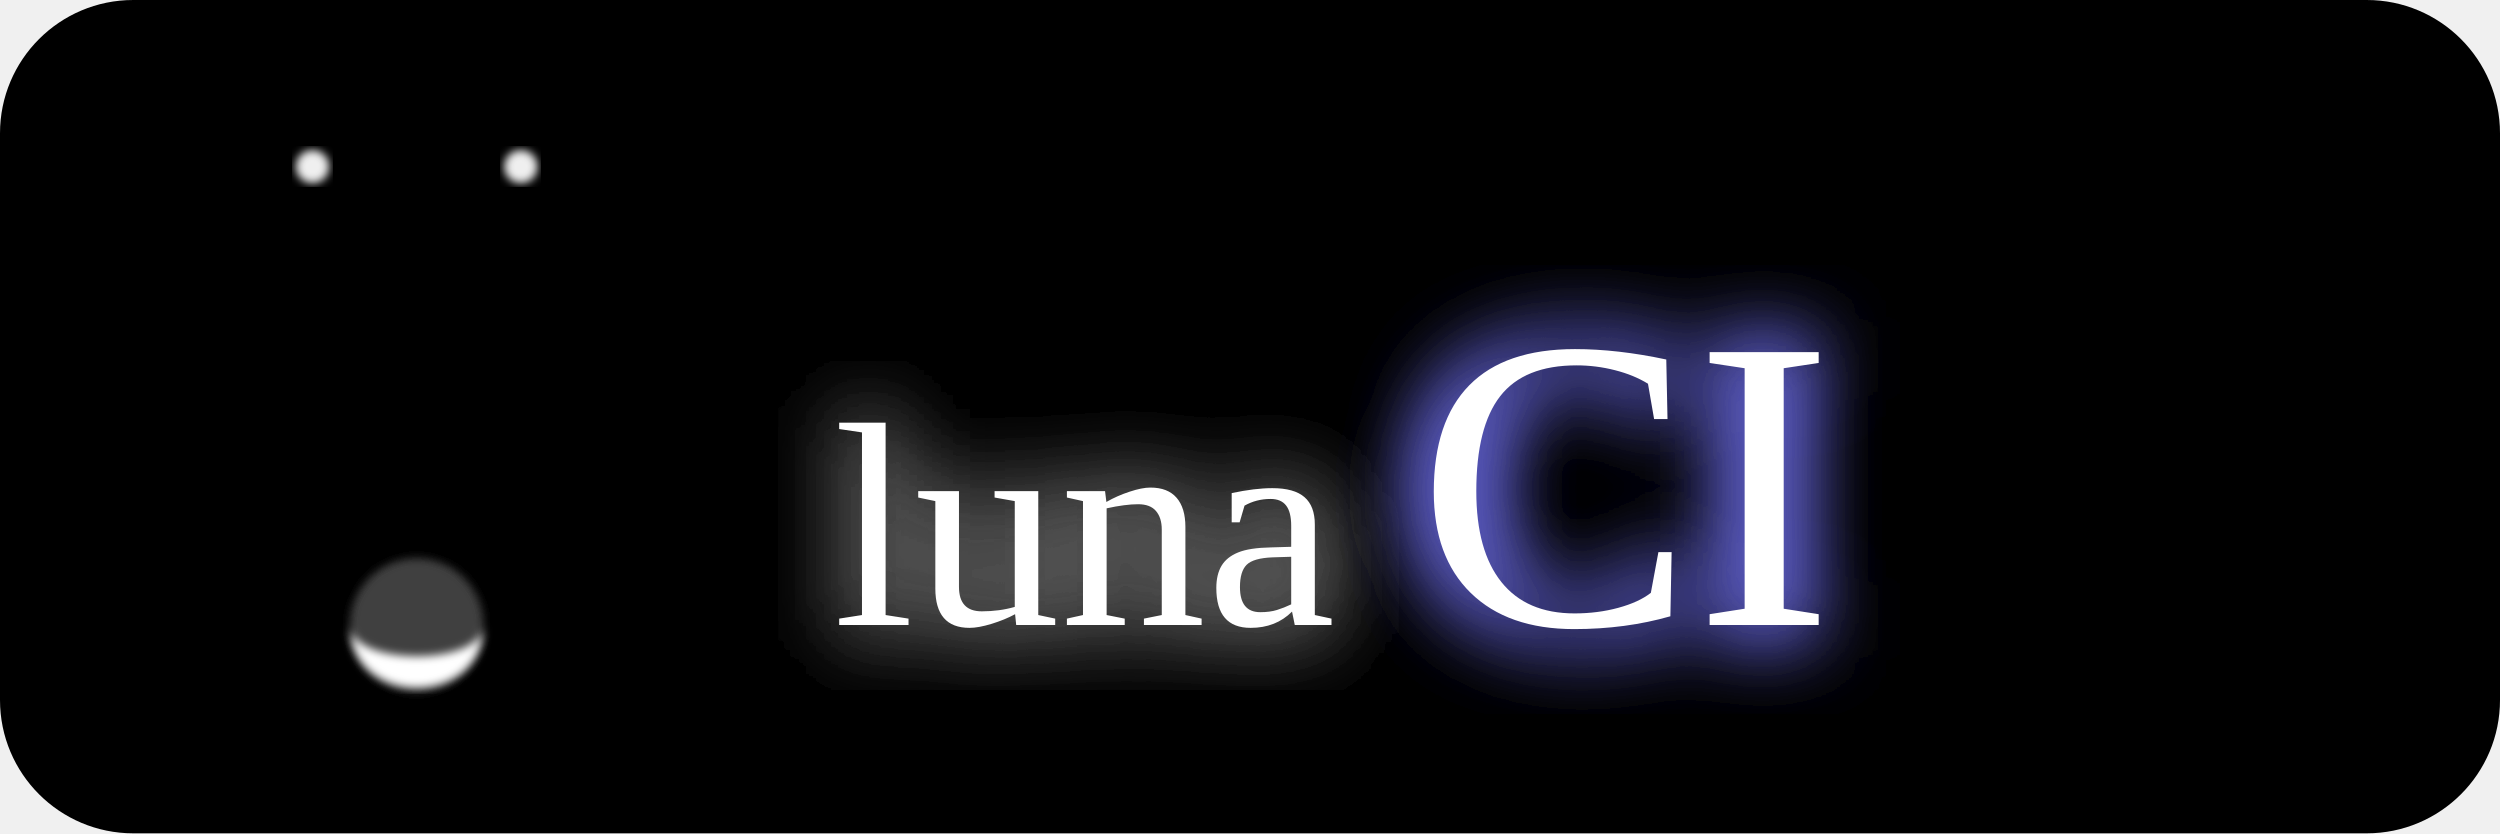
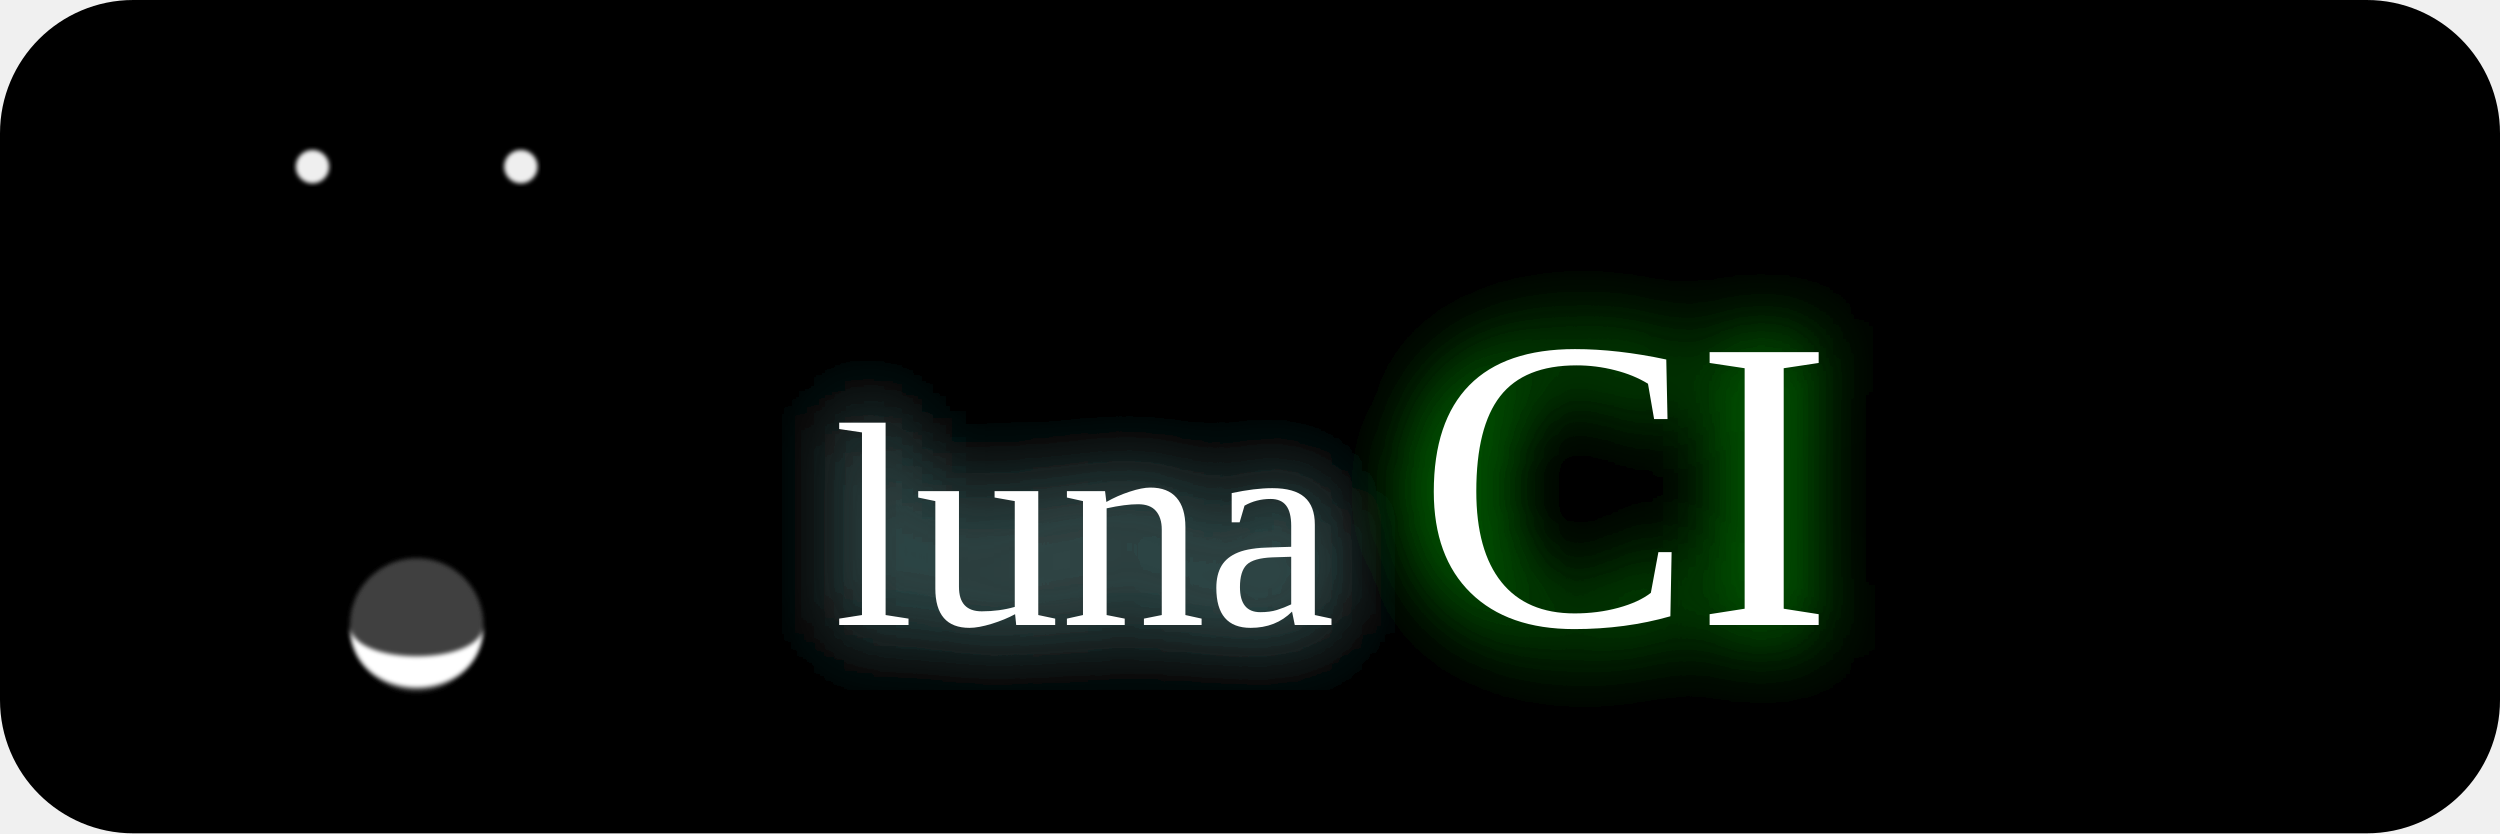
<svg xmlns="http://www.w3.org/2000/svg" width="600" height="200">
  <g>
    <rect id="frame" height="200" width="600" y="0" x="0" fill="black" rx="32" ry="32" />
    <circle fill="#efefef" cx="75" cy="40" r="4" id="re" filter="url(#em_blur)" />
    <circle fill="#efefef" cx="125" cy="40" r="4" id="le" filter="url(#em_blur)" />
    <circle fill="#3f3f3f" cx="100" cy="150" r="16" id="fm" filter="url(#em_blur)" />
    <path id="em" filter="url(#em_blur)" d="M 84 150 C 84 160, 116 160, 116 150 C 116 170, 84 170, 84 150" fill="white" />
-     <text style="filter: url(#glow); fill: #6f6f6f" x="200" y="150" font-size="70">luna</text>
+     <text style="filter: url(#glow); fill: #406060" x="200" y="150" font-size="70">luna</text>
    <text x="200" y="150" style="fill: white" font-size="70">luna</text>
-     <text style="filter: url(#glow); fill: #6f6fef" x="340" y="150" font-size="100">CI</text>
+     <text style="filter: url(#glow); fill: #006600" x="340" y="150" font-size="100">CI</text>
    <text x="340" y="150" style="fill: white" font-size="100">CI</text>
  </g>
  <defs>
    <filter id="em_blur">
-       <feGaussianBlur stdDeviation="1" />
+       <feGaussianBlur stdDeviation="0.5" />
    </filter>
    <filter id="glow" x="-30%" y="-30%" width="160%" height="160%">
      <feGaussianBlur stdDeviation="10 10" result="glow" />
      <feMerge>
        <feMergeNode in="glow" />
        <feMergeNode in="glow" />
        <feMergeNode in="glow" />
      </feMerge>
    </filter>
  </defs>
</svg>
